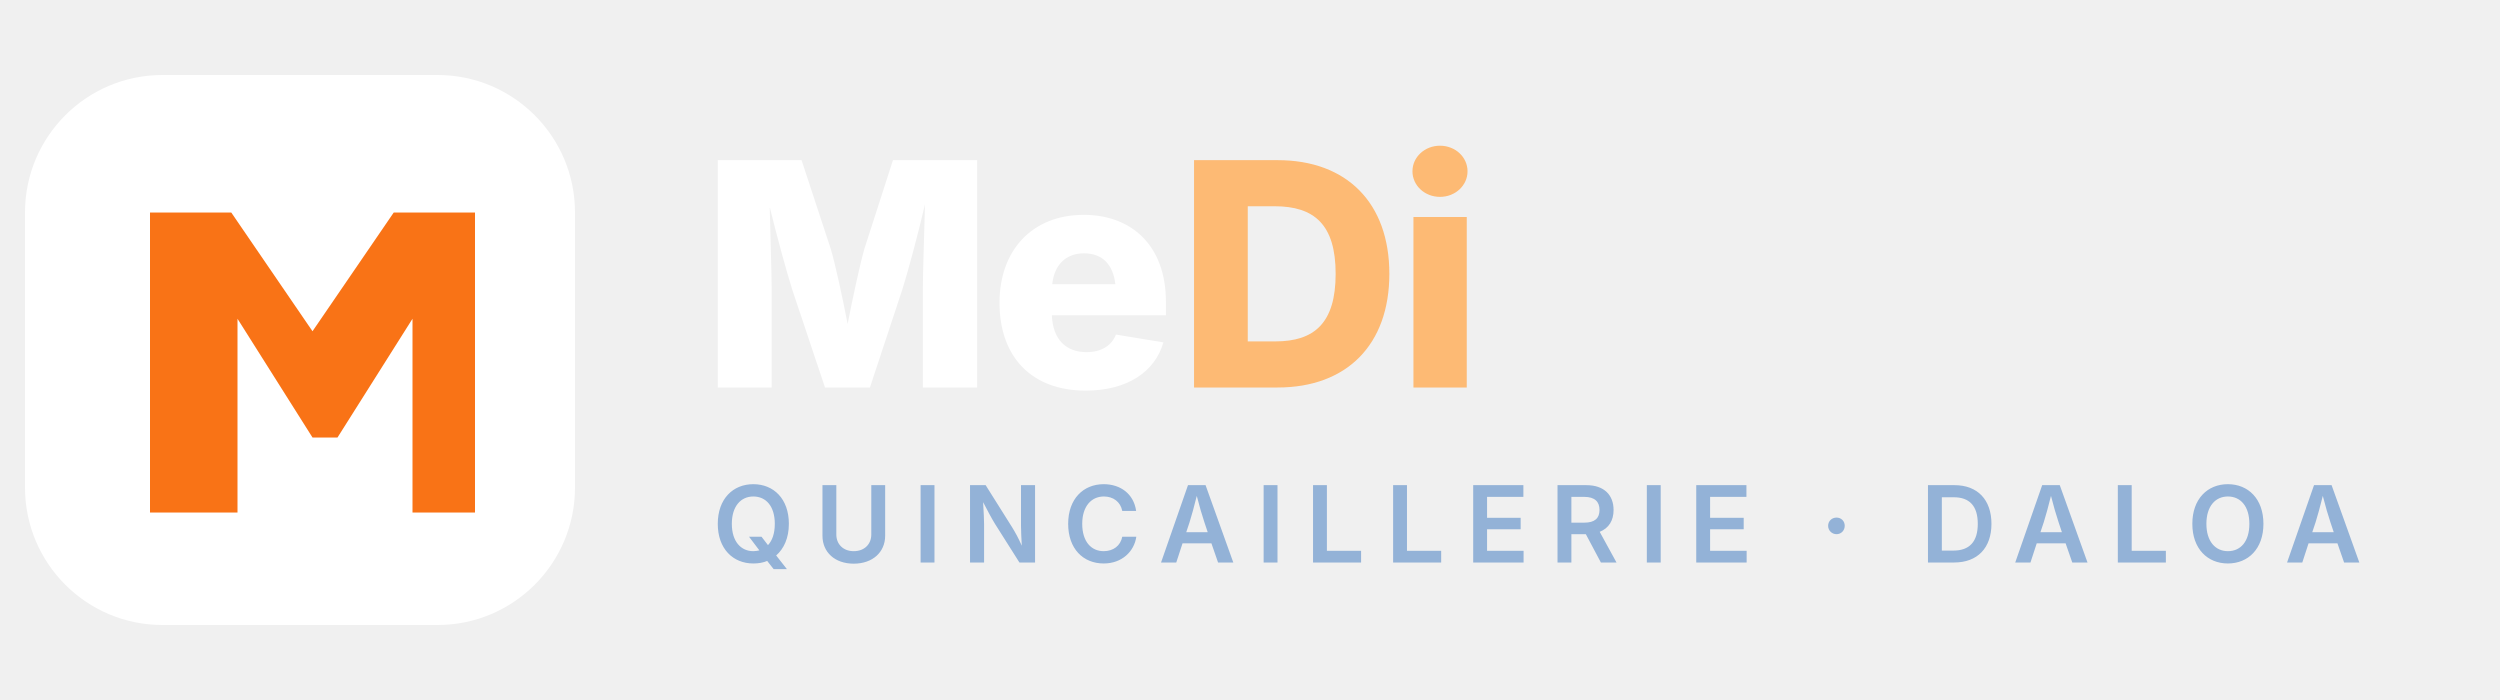
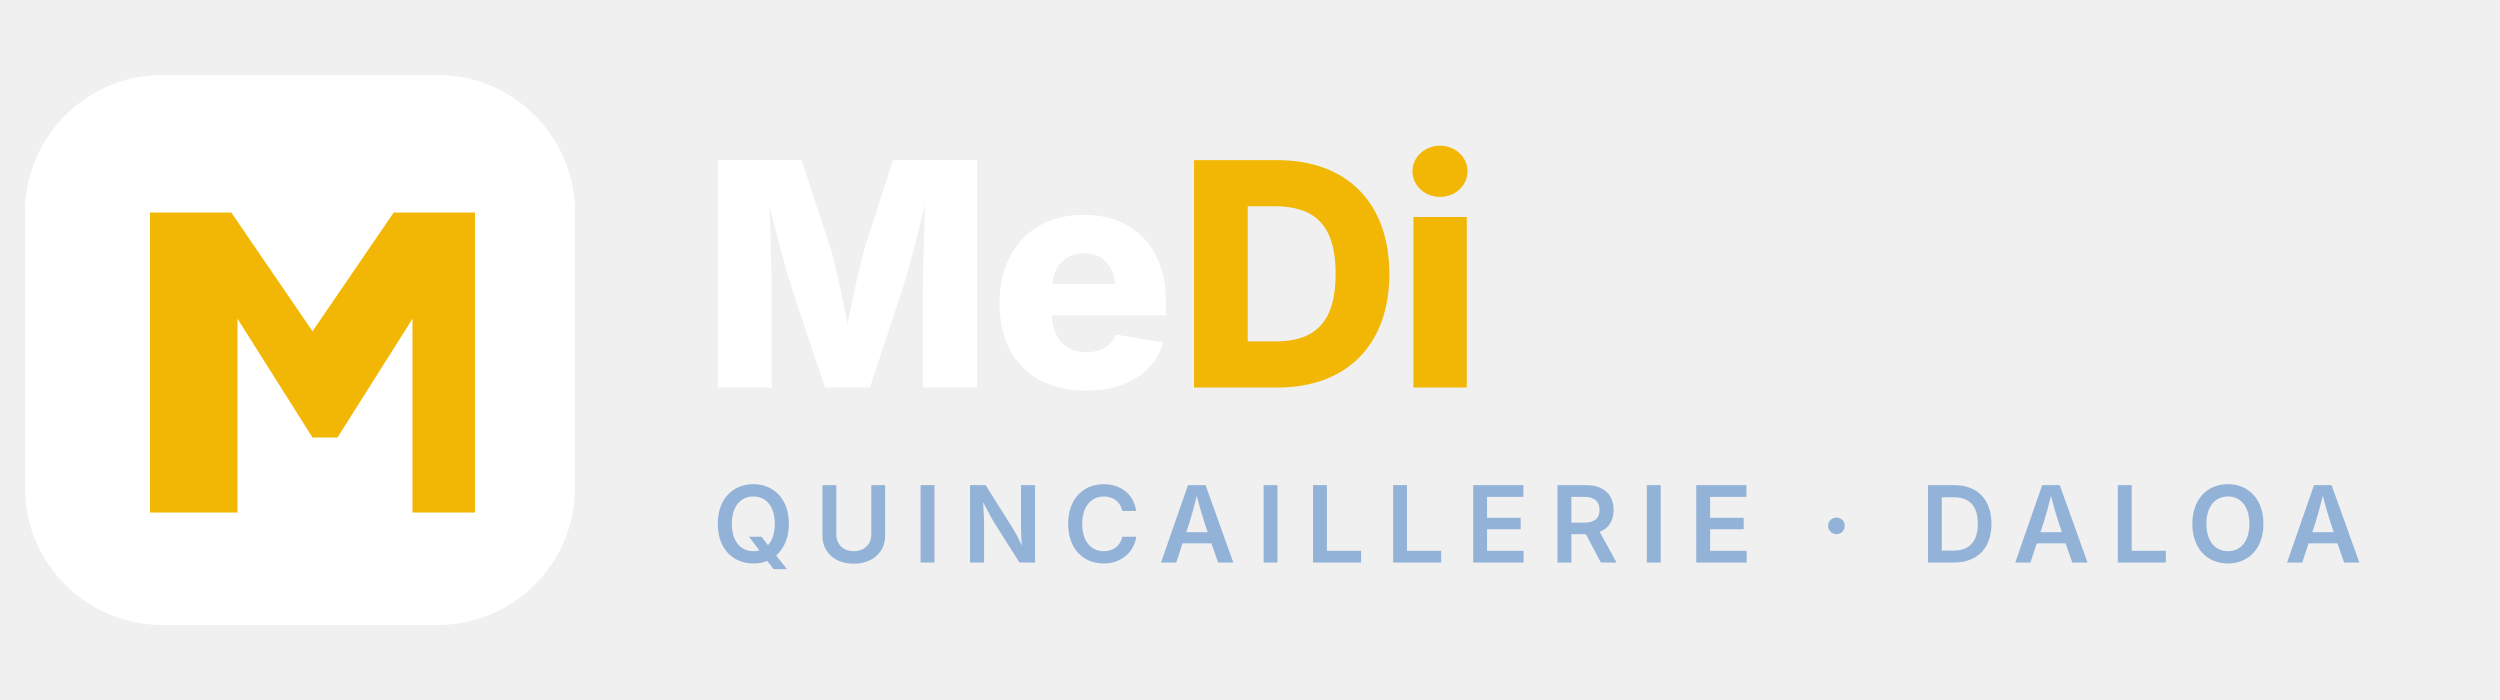
<svg xmlns="http://www.w3.org/2000/svg" viewBox="0 0 200 56" role="img" aria-label="MeDi">
  <rect x="2" y="6" width="44" height="44" rx="11" fill="#FFFFFF" />
-   <path d="M12 41V17l6.5 0 6.5 9.5 6.5-9.5 6.5 0v24h-5V25.5L27 35h-2l-6-9.5V41z" fill="#F97316" />
-   <text x="56" y="31" font-family="Inter, Segoe UI, Helvetica, Arial, sans-serif" font-size="25" font-weight="800" fill="#FFFFFF" letter-spacing="-0.5">Me<tspan fill="#FDBA74">Di</tspan>
+   <path d="M12 41V17l6.5 0 6.5 9.5 6.5-9.5 6.5 0v24h-5V25.5L27 35h-2l-6-9.5V41z" fill="#F2B705" />
+   <text x="56" y="31" font-family="Inter, Segoe UI, Helvetica, Arial, sans-serif" font-size="25" font-weight="800" fill="#FFFFFF" letter-spacing="-0.5">Me<tspan fill="#F2B705">Di</tspan>
  </text>
  <text x="57" y="45" font-family="Inter, Segoe UI, Helvetica, Arial, sans-serif" font-size="8.5" font-weight="600" fill="#93B2D7" letter-spacing="1.6">QUINCAILLERIE · DALOA</text>
</svg>
